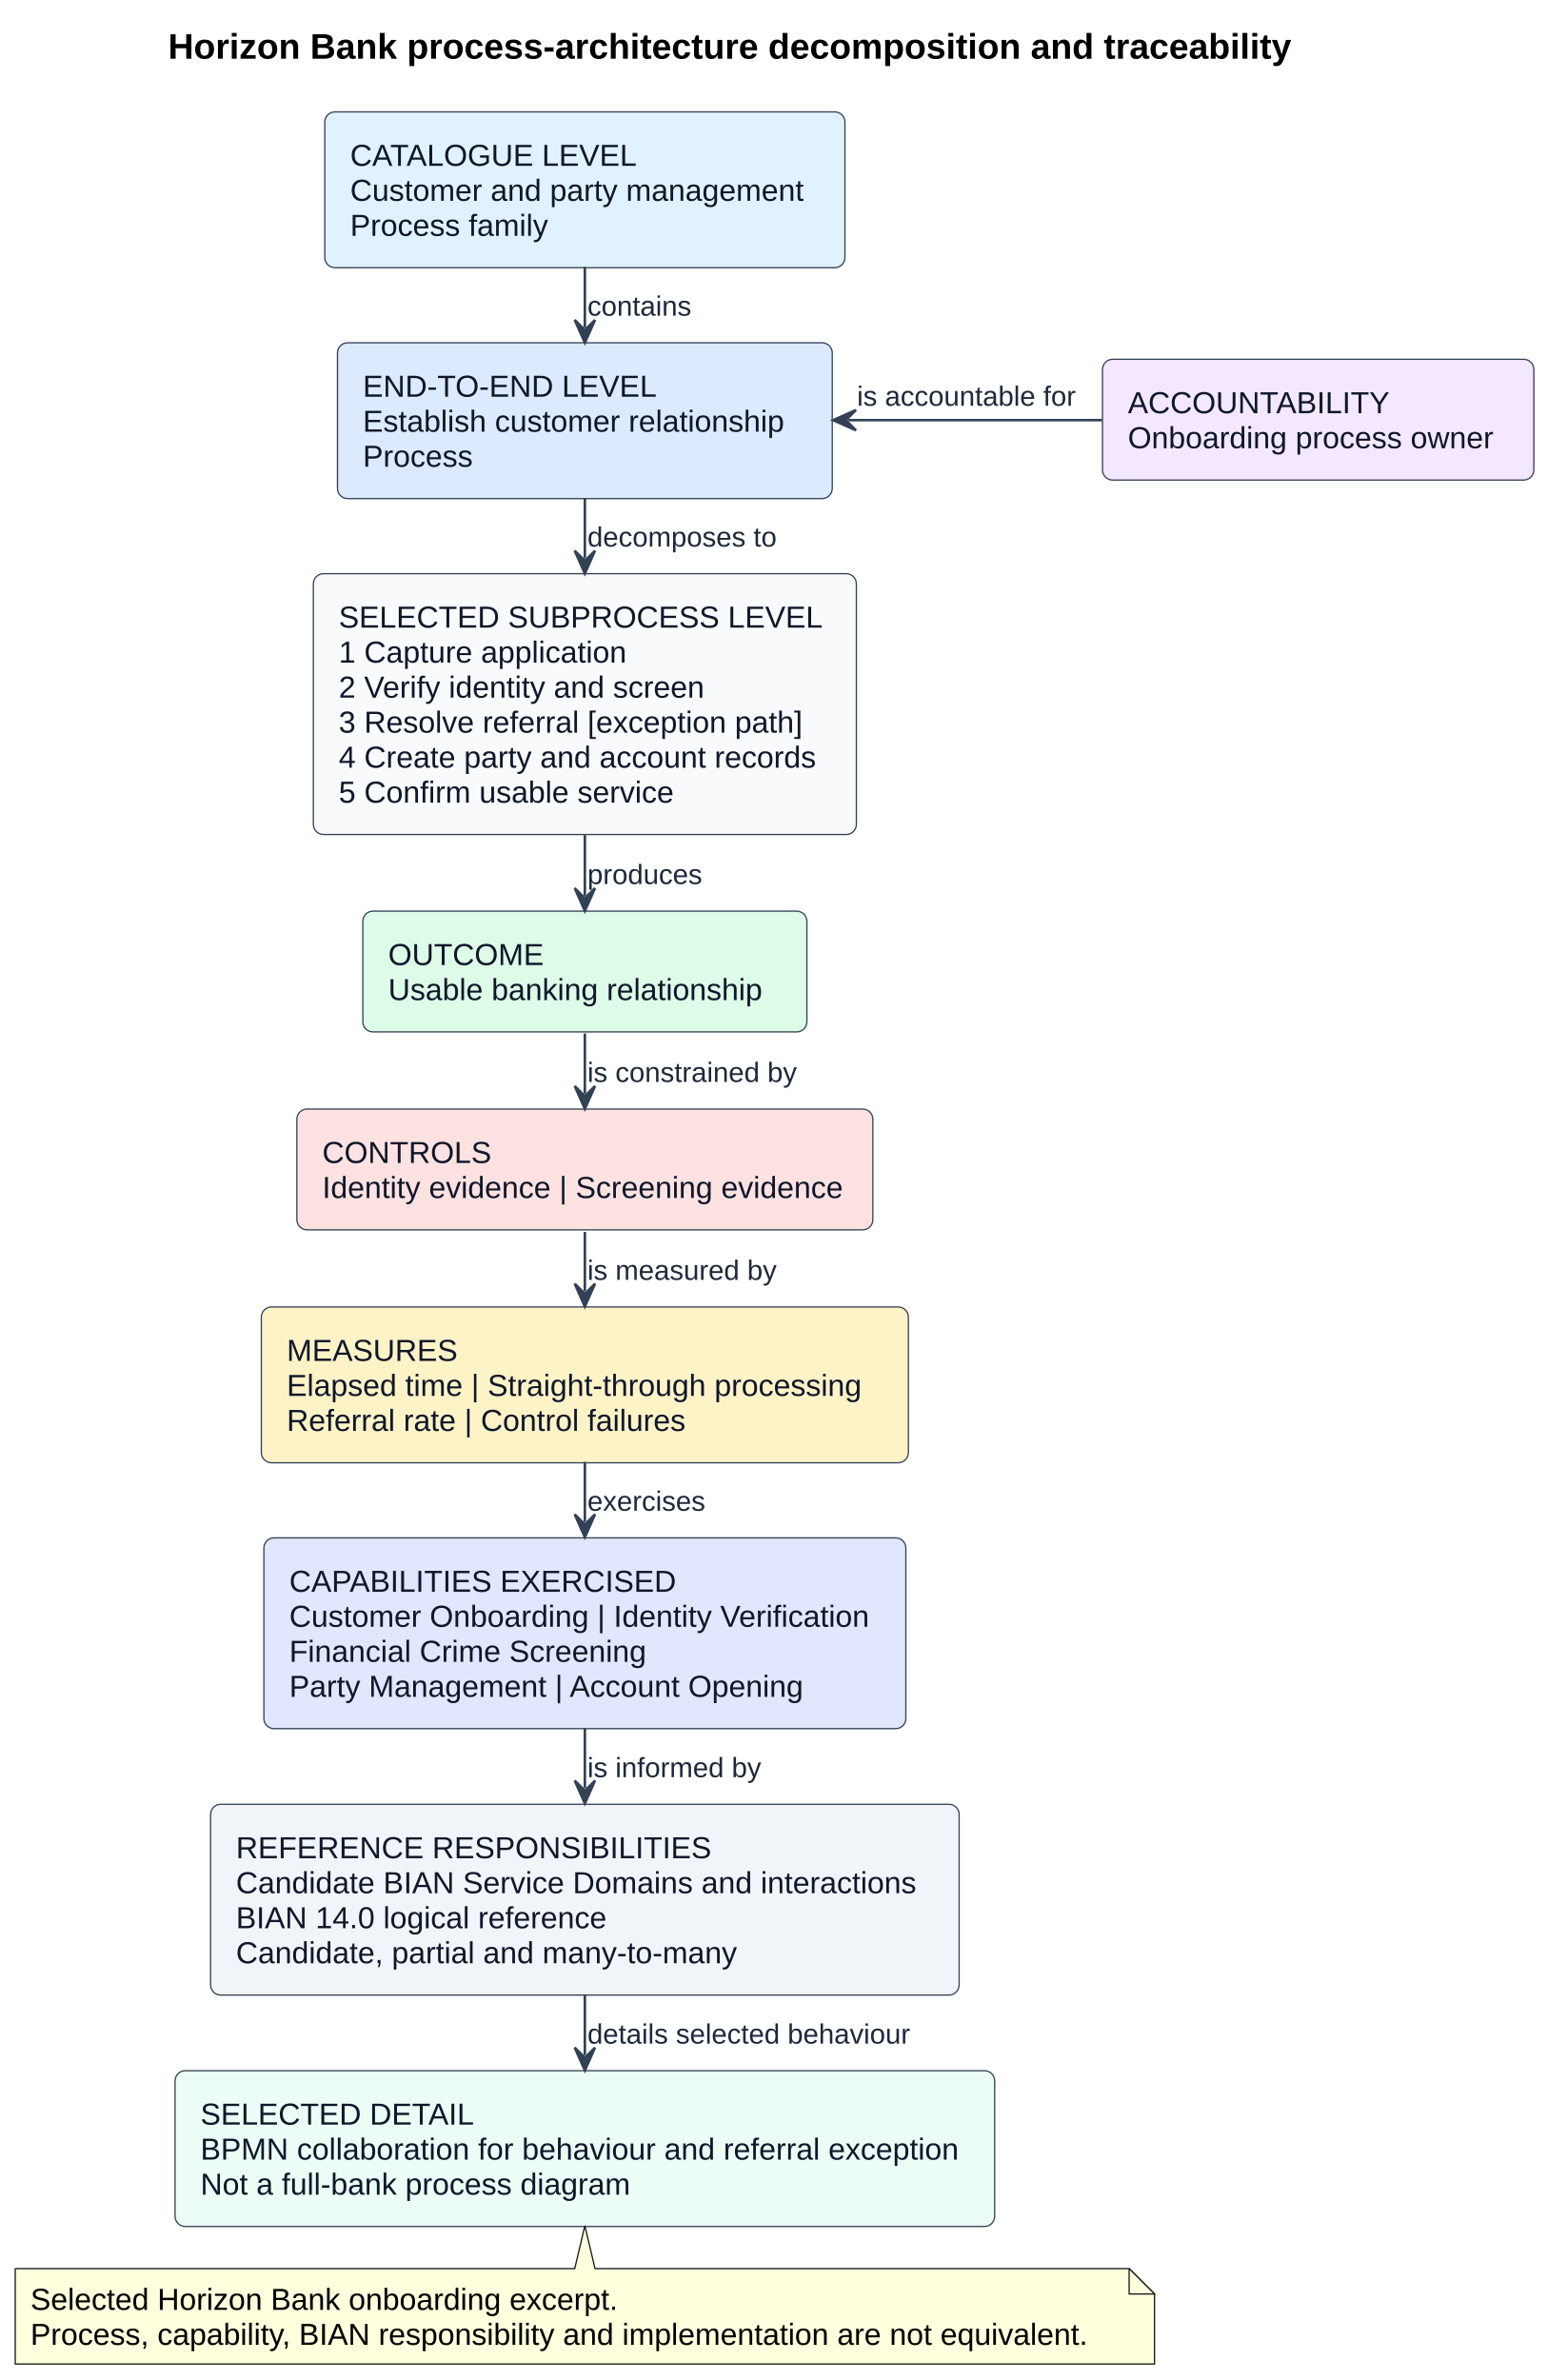
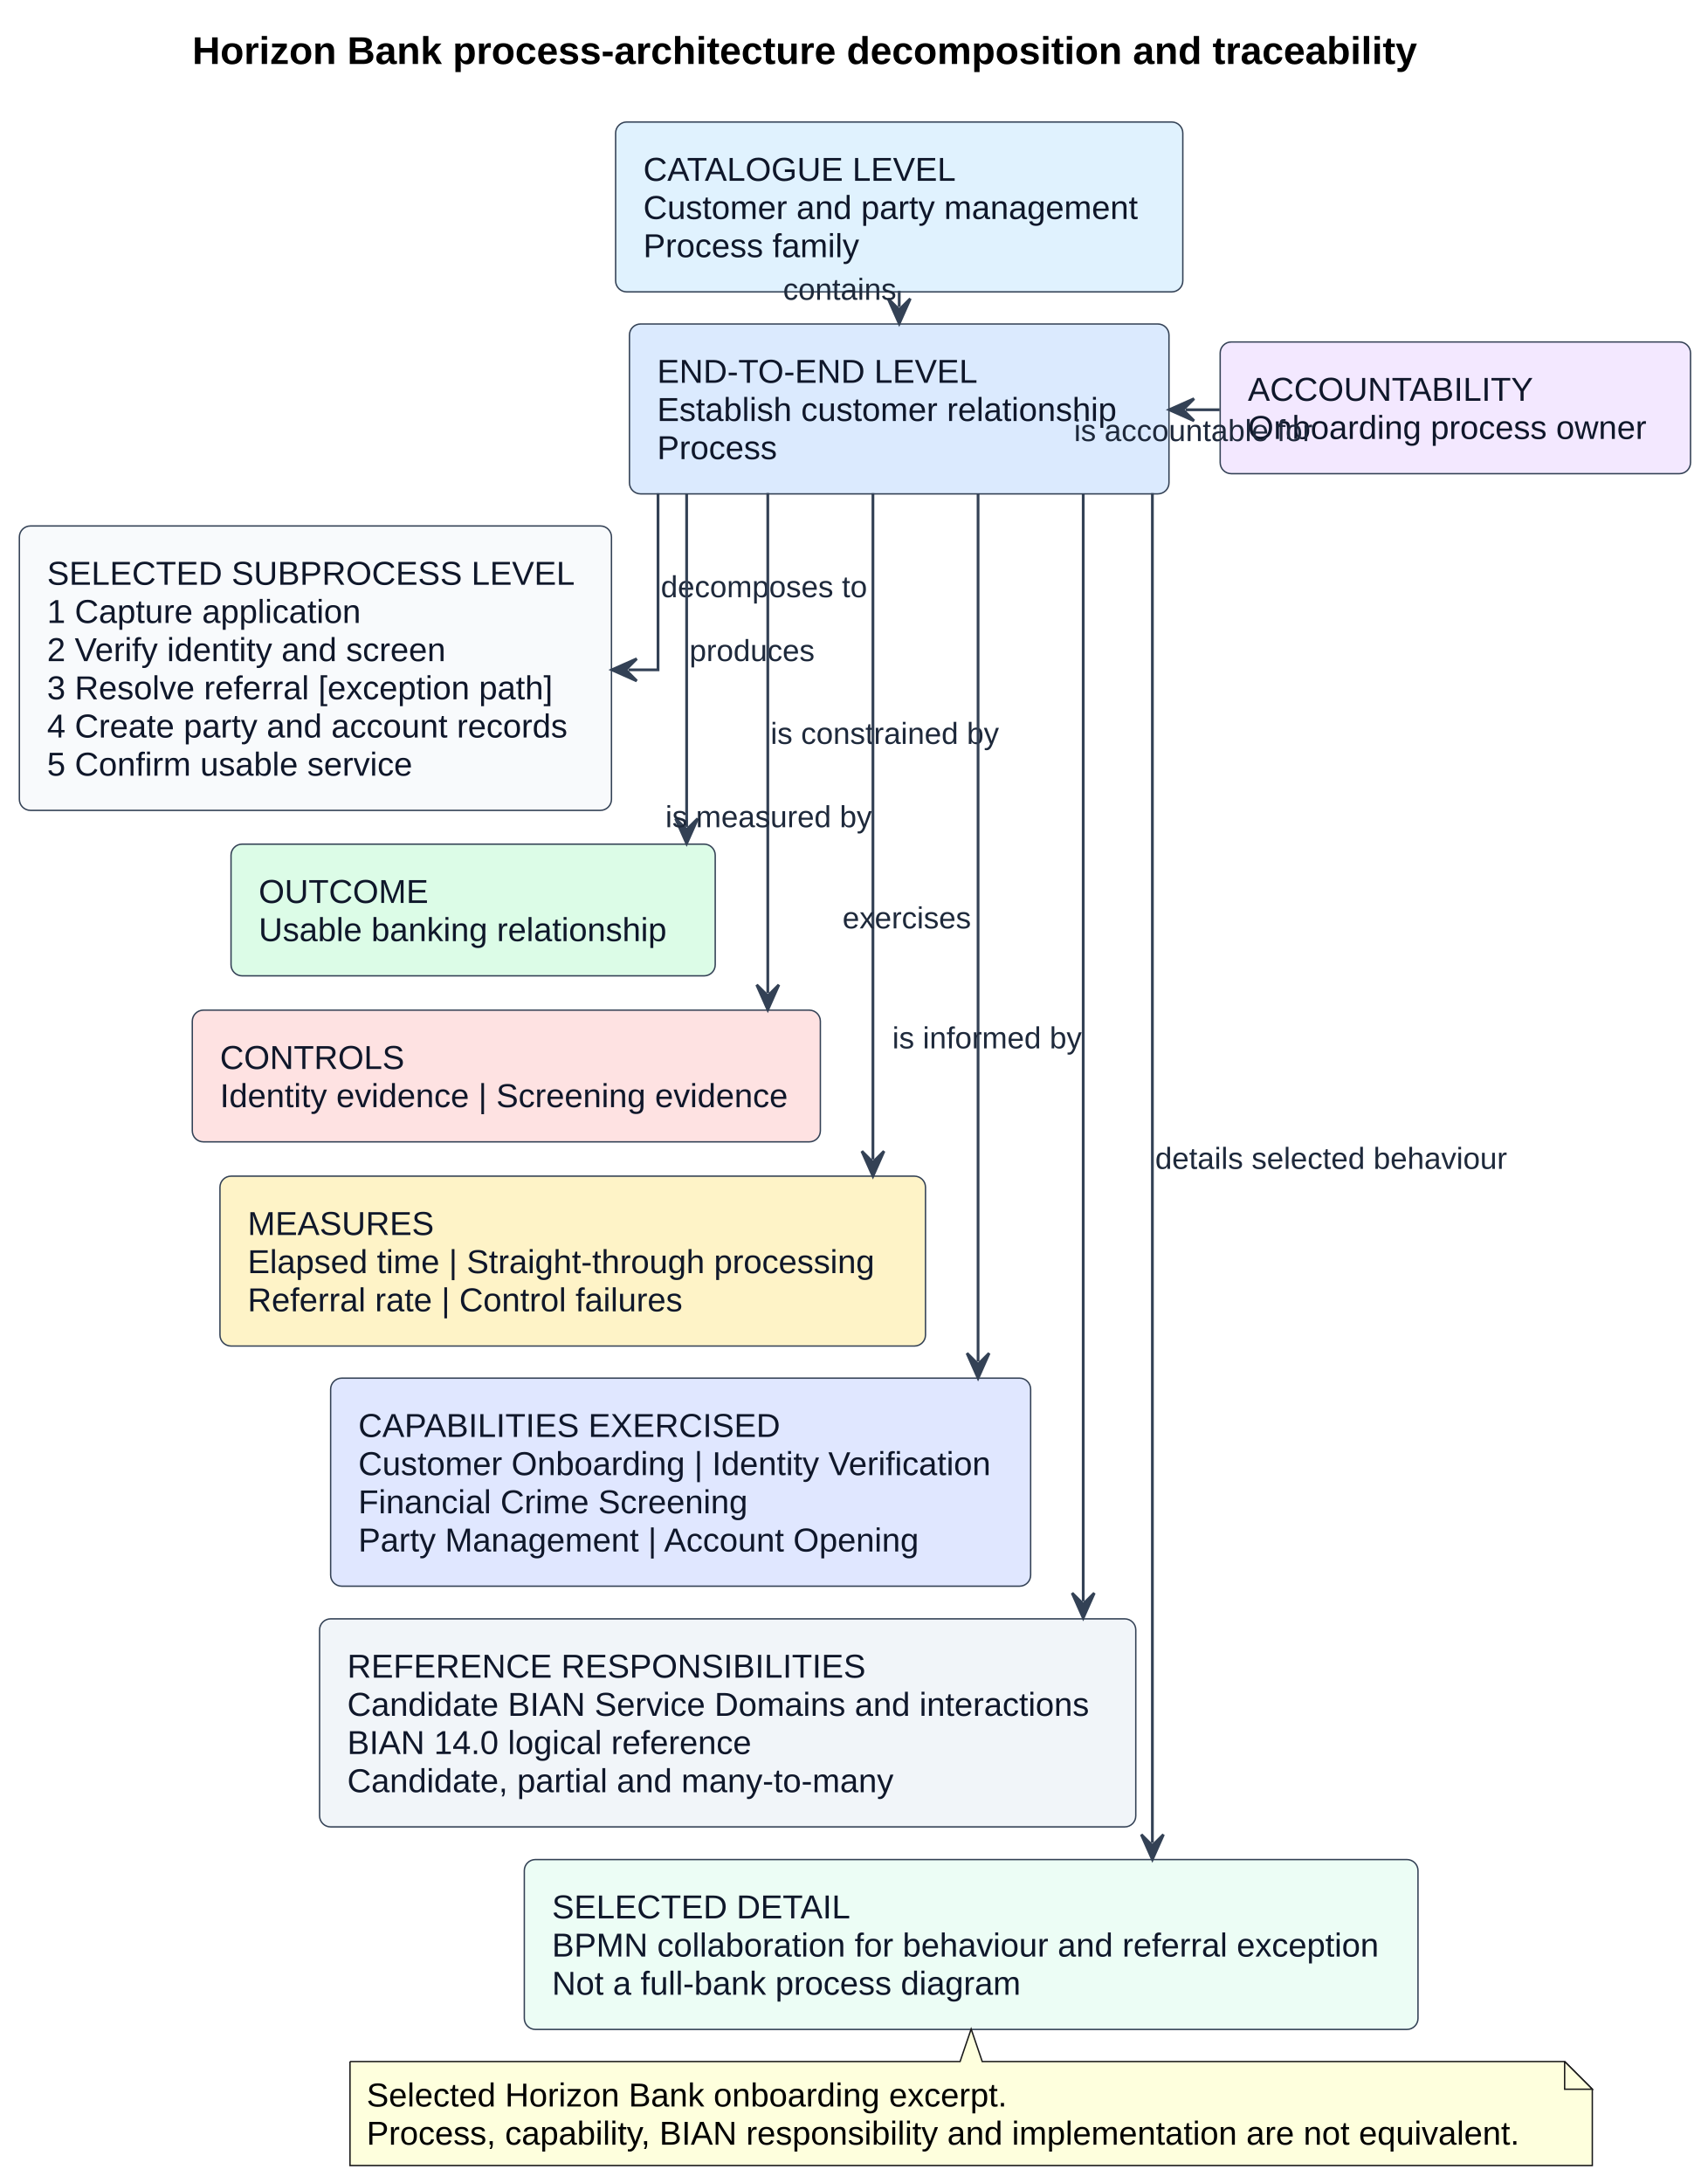
- <svg xmlns="http://www.w3.org/2000/svg" contentStyleType="text/css" height="938px" preserveAspectRatio="none" style="width:610px;height:938px;background:#FFFFFF;" version="1.1" viewBox="0 0 610 938" width="610px" zoomAndPan="magnify">
+ <svg xmlns="http://www.w3.org/2000/svg" contentStyleType="text/css" height="789px" preserveAspectRatio="none" style="width:617px;height:789px;background:#FFFFFF;" version="1.1" viewBox="0 0 617 789" width="617px" zoomAndPan="magnify">
  <defs />
  <g>
-     <text fill="#000000" font-family="Arial" font-size="14" font-weight="bold" lengthAdjust="spacing" textLength="464" x="66.25" y="23.132">Horizon Bank process-architecture decomposition and traceability</text>
+     <text fill="#000000" font-family="Arial" font-size="14" font-weight="bold" lengthAdjust="spacing" textLength="464" x="69.5" y="23.132">Horizon Bank process-architecture decomposition and traceability</text>
    <g id="elem_FAMILY">
-       <rect fill="#E0F2FE" height="61.397" rx="4" ry="4" style="stroke:#334155;stroke-width:0.5;" width="205" x="128" y="44.099" />
-       <text fill="#0F172A" font-family="Arial" font-size="12" lengthAdjust="spacing" textLength="112" x="138" y="65.355">CATALOGUE LEVEL</text>
-       <text fill="#0F172A" font-family="Arial" font-size="12" lengthAdjust="spacing" textLength="185" x="138" y="79.153">Customer and party management</text>
-       <text fill="#0F172A" font-family="Arial" font-size="12" lengthAdjust="spacing" textLength="81" x="138" y="92.952">Process family</text>
+       <rect fill="#E0F2FE" height="61.397" rx="4" ry="4" style="stroke:#334155;stroke-width:0.5;" width="205" x="222.5" y="44.099" />
+       <text fill="#0F172A" font-family="Arial" font-size="12" lengthAdjust="spacing" textLength="112" x="232.5" y="65.355">CATALOGUE LEVEL</text>
+       <text fill="#0F172A" font-family="Arial" font-size="12" lengthAdjust="spacing" textLength="185" x="232.5" y="79.153">Customer and party management</text>
+       <text fill="#0F172A" font-family="Arial" font-size="12" lengthAdjust="spacing" textLength="81" x="232.5" y="92.952">Process family</text>
    </g>
    <g id="elem_PROCESS">
-       <rect fill="#DBEAFE" height="61.397" rx="4" ry="4" style="stroke:#334155;stroke-width:0.5;" width="195" x="133" y="135.099" />
-       <text fill="#0F172A" font-family="Arial" font-size="12" lengthAdjust="spacing" textLength="116" x="143" y="156.355">END-TO-END LEVEL</text>
-       <text fill="#0F172A" font-family="Arial" font-size="12" lengthAdjust="spacing" textLength="175" x="143" y="170.153">Establish customer relationship</text>
-       <text fill="#0F172A" font-family="Arial" font-size="12" lengthAdjust="spacing" textLength="46" x="143" y="183.952">Process</text>
+       <rect fill="#DBEAFE" height="61.397" rx="4" ry="4" style="stroke:#334155;stroke-width:0.5;" width="195" x="227.5" y="117.099" />
+       <text fill="#0F172A" font-family="Arial" font-size="12" lengthAdjust="spacing" textLength="116" x="237.5" y="138.355">END-TO-END LEVEL</text>
+       <text fill="#0F172A" font-family="Arial" font-size="12" lengthAdjust="spacing" textLength="175" x="237.5" y="152.153">Establish customer relationship</text>
+       <text fill="#0F172A" font-family="Arial" font-size="12" lengthAdjust="spacing" textLength="46" x="237.5" y="165.952">Process</text>
    </g>
    <g id="elem_DECOMP">
-       <rect fill="#F8FAFC" height="102.793" rx="4" ry="4" style="stroke:#334155;stroke-width:0.5;" width="214" x="123.5" y="226.099" />
-       <text fill="#0F172A" font-family="Arial" font-size="12" lengthAdjust="spacing" textLength="191" x="133.5" y="247.355">SELECTED SUBPROCESS LEVEL</text>
-       <text fill="#0F172A" font-family="Arial" font-size="12" lengthAdjust="spacing" textLength="120" x="133.5" y="261.153">1  Capture application</text>
-       <text fill="#0F172A" font-family="Arial" font-size="12" lengthAdjust="spacing" textLength="148" x="133.5" y="274.952">2  Verify identity and screen</text>
-       <text fill="#0F172A" font-family="Arial" font-size="12" lengthAdjust="spacing" textLength="188" x="133.5" y="288.751">3  Resolve referral [exception path]</text>
-       <text fill="#0F172A" font-family="Arial" font-size="12" lengthAdjust="spacing" textLength="194" x="133.5" y="302.55">4  Create party and account records</text>
-       <text fill="#0F172A" font-family="Arial" font-size="12" lengthAdjust="spacing" textLength="140" x="133.5" y="316.349">5  Confirm usable service</text>
+       <rect fill="#F8FAFC" height="102.793" rx="4" ry="4" style="stroke:#334155;stroke-width:0.5;" width="214" x="7" y="190.099" />
+       <text fill="#0F172A" font-family="Arial" font-size="12" lengthAdjust="spacing" textLength="191" x="17" y="211.355">SELECTED SUBPROCESS LEVEL</text>
+       <text fill="#0F172A" font-family="Arial" font-size="12" lengthAdjust="spacing" textLength="120" x="17" y="225.153">1  Capture application</text>
+       <text fill="#0F172A" font-family="Arial" font-size="12" lengthAdjust="spacing" textLength="148" x="17" y="238.952">2  Verify identity and screen</text>
+       <text fill="#0F172A" font-family="Arial" font-size="12" lengthAdjust="spacing" textLength="188" x="17" y="252.751">3  Resolve referral [exception path]</text>
+       <text fill="#0F172A" font-family="Arial" font-size="12" lengthAdjust="spacing" textLength="194" x="17" y="266.55">4  Create party and account records</text>
+       <text fill="#0F172A" font-family="Arial" font-size="12" lengthAdjust="spacing" textLength="140" x="17" y="280.349">5  Confirm usable service</text>
    </g>
    <g id="elem_OWNER">
-       <rect fill="#F3E8FF" height="47.598" rx="4" ry="4" style="stroke:#334155;stroke-width:0.5;" width="170" x="434.5" y="141.599" />
-       <text fill="#0F172A" font-family="Arial" font-size="12" lengthAdjust="spacing" textLength="101" x="444.5" y="162.855">ACCOUNTABILITY</text>
-       <text fill="#0F172A" font-family="Arial" font-size="12" lengthAdjust="spacing" textLength="150" x="444.5" y="176.653">Onboarding process owner</text>
+       <rect fill="#F3E8FF" height="47.598" rx="4" ry="4" style="stroke:#334155;stroke-width:0.5;" width="170" x="441" y="123.599" />
+       <text fill="#0F172A" font-family="Arial" font-size="12" lengthAdjust="spacing" textLength="101" x="451" y="144.855">ACCOUNTABILITY</text>
+       <text fill="#0F172A" font-family="Arial" font-size="12" lengthAdjust="spacing" textLength="150" x="451" y="158.653">Onboarding process owner</text>
    </g>
    <g id="elem_OUTCOME">
-       <rect fill="#DCFCE7" height="47.598" rx="4" ry="4" style="stroke:#334155;stroke-width:0.5;" width="175" x="143" y="359.099" />
-       <text fill="#0F172A" font-family="Arial" font-size="12" lengthAdjust="spacing" textLength="60" x="153" y="380.354">OUTCOME</text>
-       <text fill="#0F172A" font-family="Arial" font-size="12" lengthAdjust="spacing" textLength="155" x="153" y="394.153">Usable banking relationship</text>
+       <rect fill="#DCFCE7" height="47.598" rx="4" ry="4" style="stroke:#334155;stroke-width:0.5;" width="175" x="83.5" y="305.099" />
+       <text fill="#0F172A" font-family="Arial" font-size="12" lengthAdjust="spacing" textLength="60" x="93.5" y="326.354">OUTCOME</text>
+       <text fill="#0F172A" font-family="Arial" font-size="12" lengthAdjust="spacing" textLength="155" x="93.5" y="340.153">Usable banking relationship</text>
    </g>
    <g id="elem_CONTROLS">
-       <rect fill="#FEE2E2" height="47.598" rx="4" ry="4" style="stroke:#334155;stroke-width:0.5;" width="227" x="117" y="437.099" />
-       <text fill="#0F172A" font-family="Arial" font-size="12" lengthAdjust="spacing" textLength="67" x="127" y="458.354">CONTROLS</text>
-       <text fill="#0F172A" font-family="Arial" font-size="12" lengthAdjust="spacing" textLength="207" x="127" y="472.153">Identity evidence | Screening evidence</text>
+       <rect fill="#FEE2E2" height="47.598" rx="4" ry="4" style="stroke:#334155;stroke-width:0.5;" width="227" x="69.5" y="365.099" />
+       <text fill="#0F172A" font-family="Arial" font-size="12" lengthAdjust="spacing" textLength="67" x="79.5" y="386.354">CONTROLS</text>
+       <text fill="#0F172A" font-family="Arial" font-size="12" lengthAdjust="spacing" textLength="207" x="79.5" y="400.153">Identity evidence | Screening evidence</text>
    </g>
    <g id="elem_MEASURES">
-       <rect fill="#FEF3C7" height="61.397" rx="4" ry="4" style="stroke:#334155;stroke-width:0.5;" width="255" x="103" y="515.099" />
-       <text fill="#0F172A" font-family="Arial" font-size="12" lengthAdjust="spacing" textLength="66" x="113" y="536.355">MEASURES</text>
-       <text fill="#0F172A" font-family="Arial" font-size="12" lengthAdjust="spacing" textLength="235" x="113" y="550.153">Elapsed time | Straight-through processing</text>
-       <text fill="#0F172A" font-family="Arial" font-size="12" lengthAdjust="spacing" textLength="161" x="113" y="563.952">Referral rate | Control failures</text>
+       <rect fill="#FEF3C7" height="61.397" rx="4" ry="4" style="stroke:#334155;stroke-width:0.5;" width="255" x="79.5" y="425.099" />
+       <text fill="#0F172A" font-family="Arial" font-size="12" lengthAdjust="spacing" textLength="66" x="89.5" y="446.354">MEASURES</text>
+       <text fill="#0F172A" font-family="Arial" font-size="12" lengthAdjust="spacing" textLength="235" x="89.5" y="460.153">Elapsed time | Straight-through processing</text>
+       <text fill="#0F172A" font-family="Arial" font-size="12" lengthAdjust="spacing" textLength="161" x="89.5" y="473.952">Referral rate | Control failures</text>
    </g>
    <g id="elem_CAPS">
-       <rect fill="#E0E7FF" height="75.195" rx="4" ry="4" style="stroke:#334155;stroke-width:0.5;" width="253" x="104" y="606.099" />
-       <text fill="#0F172A" font-family="Arial" font-size="12" lengthAdjust="spacing" textLength="150" x="114" y="627.355">CAPABILITIES EXERCISED</text>
-       <text fill="#0F172A" font-family="Arial" font-size="12" lengthAdjust="spacing" textLength="233" x="114" y="641.153">Customer Onboarding | Identity Verification</text>
-       <text fill="#0F172A" font-family="Arial" font-size="12" lengthAdjust="spacing" textLength="146" x="114" y="654.952">Financial Crime Screening</text>
-       <text fill="#0F172A" font-family="Arial" font-size="12" lengthAdjust="spacing" textLength="204" x="114" y="668.751">Party Management | Account Opening</text>
+       <rect fill="#E0E7FF" height="75.195" rx="4" ry="4" style="stroke:#334155;stroke-width:0.5;" width="253" x="119.5" y="498.099" />
+       <text fill="#0F172A" font-family="Arial" font-size="12" lengthAdjust="spacing" textLength="150" x="129.5" y="519.355">CAPABILITIES EXERCISED</text>
+       <text fill="#0F172A" font-family="Arial" font-size="12" lengthAdjust="spacing" textLength="233" x="129.5" y="533.153">Customer Onboarding | Identity Verification</text>
+       <text fill="#0F172A" font-family="Arial" font-size="12" lengthAdjust="spacing" textLength="146" x="129.5" y="546.952">Financial Crime Screening</text>
+       <text fill="#0F172A" font-family="Arial" font-size="12" lengthAdjust="spacing" textLength="204" x="129.5" y="560.751">Party Management | Account Opening</text>
    </g>
    <g id="elem_BIAN">
-       <rect fill="#F1F5F9" height="75.195" rx="4" ry="4" style="stroke:#334155;stroke-width:0.5;" width="295" x="83" y="711.099" />
-       <text fill="#0F172A" font-family="Arial" font-size="12" lengthAdjust="spacing" textLength="187" x="93" y="732.355">REFERENCE RESPONSIBILITIES</text>
-       <text fill="#0F172A" font-family="Arial" font-size="12" lengthAdjust="spacing" textLength="275" x="93" y="746.153">Candidate BIAN Service Domains and interactions</text>
-       <text fill="#0F172A" font-family="Arial" font-size="12" lengthAdjust="spacing" textLength="148" x="93" y="759.952">BIAN 14.0 logical reference</text>
-       <text fill="#0F172A" font-family="Arial" font-size="12" lengthAdjust="spacing" textLength="202" x="93" y="773.751">Candidate, partial and many-to-many</text>
+       <rect fill="#F1F5F9" height="75.195" rx="4" ry="4" style="stroke:#334155;stroke-width:0.5;" width="295" x="115.5" y="585.099" />
+       <text fill="#0F172A" font-family="Arial" font-size="12" lengthAdjust="spacing" textLength="187" x="125.5" y="606.355">REFERENCE RESPONSIBILITIES</text>
+       <text fill="#0F172A" font-family="Arial" font-size="12" lengthAdjust="spacing" textLength="275" x="125.5" y="620.153">Candidate BIAN Service Domains and interactions</text>
+       <text fill="#0F172A" font-family="Arial" font-size="12" lengthAdjust="spacing" textLength="148" x="125.5" y="633.952">BIAN 14.0 logical reference</text>
+       <text fill="#0F172A" font-family="Arial" font-size="12" lengthAdjust="spacing" textLength="202" x="125.5" y="647.751">Candidate, partial and many-to-many</text>
    </g>
    <g id="elem_BPMN">
-       <rect fill="#ECFDF5" height="61.397" rx="4" ry="4" style="stroke:#334155;stroke-width:0.5;" width="323" x="69" y="816.099" />
-       <text fill="#0F172A" font-family="Arial" font-size="12" lengthAdjust="spacing" textLength="108" x="79" y="837.355">SELECTED DETAIL</text>
-       <text fill="#0F172A" font-family="Arial" font-size="12" lengthAdjust="spacing" textLength="303" x="79" y="851.153">BPMN collaboration for behaviour and referral exception</text>
-       <text fill="#0F172A" font-family="Arial" font-size="12" lengthAdjust="spacing" textLength="176" x="79" y="864.952">Not a full-bank process diagram</text>
+       <rect fill="#ECFDF5" height="61.397" rx="4" ry="4" style="stroke:#334155;stroke-width:0.5;" width="323" x="189.5" y="672.099" />
+       <text fill="#0F172A" font-family="Arial" font-size="12" lengthAdjust="spacing" textLength="108" x="199.5" y="693.355">SELECTED DETAIL</text>
+       <text fill="#0F172A" font-family="Arial" font-size="12" lengthAdjust="spacing" textLength="303" x="199.5" y="707.153">BPMN collaboration for behaviour and referral exception</text>
+       <text fill="#0F172A" font-family="Arial" font-size="12" lengthAdjust="spacing" textLength="176" x="199.5" y="720.952">Not a full-bank process diagram</text>
    </g>
-     <g id="elem_GMN22">
-       <path d="M6,894.099 L6,931.696 A0,0 0 0 0 6,931.696 L455,931.696 A0,0 0 0 0 455,931.696 L455,904.099 L445,894.099 L234.5,894.099 L230.5,877.209 L226.5,894.099 L6,894.099 A0,0 0 0 0 6,894.099 " fill="#FEFFDD" style="stroke:#181818;stroke-width:0.5;" />
-       <path d="M445,894.099 L445,904.099 L455,904.099 L445,894.099 " fill="#FEFFDD" style="stroke:#181818;stroke-width:0.5;" />
-       <text fill="#000000" font-family="Arial" font-size="12" lengthAdjust="spacing" textLength="235" x="12" y="910.355">Selected Horizon Bank onboarding excerpt.</text>
-       <text fill="#000000" font-family="Arial" font-size="12" lengthAdjust="spacing" textLength="428" x="12" y="924.153">Process, capability, BIAN responsibility and implementation are not equivalent.</text>
+     <g id="elem_GMN28">
+       <path d="M126.5,745.099 L126.5,782.696 A0,0 0 0 0 126.5,782.696 L575.5,782.696 A0,0 0 0 0 575.5,782.696 L575.5,755.099 L565.5,745.099 L355,745.099 L351,733.349 L347,745.099 L126.5,745.099 A0,0 0 0 0 126.5,745.099 " fill="#FEFFDD" style="stroke:#181818;stroke-width:0.5;" />
+       <path d="M565.5,745.099 L565.5,755.099 L575.5,755.099 L565.5,745.099 " fill="#FEFFDD" style="stroke:#181818;stroke-width:0.5;" />
+       <text fill="#000000" font-family="Arial" font-size="12" lengthAdjust="spacing" textLength="235" x="132.5" y="761.355">Selected Horizon Bank onboarding excerpt.</text>
+       <text fill="#000000" font-family="Arial" font-size="12" lengthAdjust="spacing" textLength="428" x="132.5" y="775.153">Process, capability, BIAN responsibility and implementation are not equivalent.</text>
    </g>
    <g id="link_FAMILY_PROCESS">
-       <path d="M230.5,105.239 C230.5,114.839 230.5,119.499 230.5,129.089 " fill="none" id="FAMILY-to-PROCESS" style="stroke:#334155;stroke-width:1.0;" />
-       <polygon fill="#334155" points="230.5,135.089,234.5,126.089,230.5,130.089,226.5,126.089,230.5,135.089" style="stroke:#334155;stroke-width:1.0;" />
-       <text fill="#1E293B" font-family="Arial" font-size="11" lengthAdjust="spacing" textLength="41" x="231.5" y="124.416">contains</text>
+       <path d="M325,105.139 C325,109.039 325,107.039 325,110.949 " fill="none" id="FAMILY-to-PROCESS" style="stroke:#334155;stroke-width:1.0;" />
+       <polygon fill="#334155" points="325,116.949,329,107.949,325,111.949,321,107.949,325,116.949" style="stroke:#334155;stroke-width:1.0;" />
+       <text fill="#1E293B" font-family="Arial" font-size="11" lengthAdjust="spacing" textLength="41" x="283" y="108.356">contains</text>
    </g>
    <g id="link_PROCESS_OWNER">
-       <path d="M334.34,165.599 C368.73,165.599 401.07,165.599 434.33,165.599 " fill="none" id="PROCESS-backto-OWNER" style="stroke:#334155;stroke-width:1.0;" />
-       <polygon fill="#334155" points="328.34,165.599,337.34,169.599,333.34,165.599,337.34,161.599,328.34,165.599" style="stroke:#334155;stroke-width:1.0;" />
-       <text fill="#1E293B" font-family="Arial" font-size="11" lengthAdjust="spacing" textLength="87" x="337.75" y="159.917">is accountable for</text>
+       <path d="M428.56,148.099 C434.66,148.099 434.77,148.099 440.81,148.099 " fill="none" id="PROCESS-backto-OWNER" style="stroke:#334155;stroke-width:1.0;" />
+       <polygon fill="#334155" points="422.56,148.099,431.56,152.099,427.56,148.099,431.56,144.099,422.56,148.099" style="stroke:#334155;stroke-width:1.0;" />
+       <text fill="#1E293B" font-family="Arial" font-size="11" lengthAdjust="spacing" textLength="87" x="388.18" y="159.417">is accountable for</text>
    </g>
    <g id="link_PROCESS_DECOMP">
-       <path d="M230.5,196.369 C230.5,205.529 230.5,209.879 230.5,220.039 " fill="none" id="PROCESS-to-DECOMP" style="stroke:#334155;stroke-width:1.0;" />
-       <polygon fill="#334155" points="230.5,226.039,234.5,217.039,230.5,221.039,226.5,217.039,230.5,226.039" style="stroke:#334155;stroke-width:1.0;" />
-       <text fill="#1E293B" font-family="Arial" font-size="11" lengthAdjust="spacing" textLength="74" x="231.5" y="215.417">decomposes to</text>
+       <path d="M237.83,178.279 C237.83,205.869 237.83,242.099 237.83,242.099 C237.83,242.099 237.26,242.099 227.13,242.099 " fill="none" id="PROCESS-to-DECOMP" style="stroke:#334155;stroke-width:1.0;" />
+       <polygon fill="#334155" points="221.13,242.099,230.13,246.099,226.13,242.099,230.13,238.099,221.13,242.099" style="stroke:#334155;stroke-width:1.0;" />
+       <text fill="#1E293B" font-family="Arial" font-size="11" lengthAdjust="spacing" textLength="74" x="238.83" y="215.857">decomposes to</text>
    </g>
-     <g id="link_DECOMP_OUTCOME">
-       <path d="M230.5,329.139 C230.5,339.609 230.5,344.139 230.5,353.029 " fill="none" id="DECOMP-to-OUTCOME" style="stroke:#334155;stroke-width:1.0;" />
-       <polygon fill="#334155" points="230.5,359.029,234.5,350.029,230.5,354.029,226.5,350.029,230.5,359.029" style="stroke:#334155;stroke-width:1.0;" />
-       <text fill="#1E293B" font-family="Arial" font-size="11" lengthAdjust="spacing" textLength="46" x="231.5" y="348.416">produces</text>
+     <g id="link_PROCESS_OUTCOME">
+       <path d="M248.17,178.389 C248.17,214.089 248.17,266.199 248.17,298.849 " fill="none" id="PROCESS-to-OUTCOME" style="stroke:#334155;stroke-width:1.0;" />
+       <polygon fill="#334155" points="248.17,304.849,252.17,295.849,248.17,299.849,244.17,295.849,248.17,304.849" style="stroke:#334155;stroke-width:1.0;" />
+       <text fill="#1E293B" font-family="Arial" font-size="11" lengthAdjust="spacing" textLength="46" x="249.17" y="238.936">produces</text>
    </g>
-     <g id="link_OUTCOME_CONTROLS">
-       <path d="M230.5,407.319 C230.5,416.739 230.5,421.609 230.5,431.029 " fill="none" id="OUTCOME-to-CONTROLS" style="stroke:#334155;stroke-width:1.0;" />
-       <polygon fill="#334155" points="230.5,437.029,234.5,428.029,230.5,432.029,226.5,428.029,230.5,437.029" style="stroke:#334155;stroke-width:1.0;" />
-       <text fill="#1E293B" font-family="Arial" font-size="11" lengthAdjust="spacing" textLength="83" x="231.5" y="426.416">is constrained by</text>
+     <g id="link_PROCESS_CONTROLS">
+       <path d="M277.5,178.189 C277.5,226.799 277.5,314.699 277.5,358.939 " fill="none" id="PROCESS-to-CONTROLS" style="stroke:#334155;stroke-width:1.0;" />
+       <polygon fill="#334155" points="277.5,364.939,281.5,355.939,277.5,359.939,273.5,355.939,277.5,364.939" style="stroke:#334155;stroke-width:1.0;" />
+       <text fill="#1E293B" font-family="Arial" font-size="11" lengthAdjust="spacing" textLength="83" x="278.5" y="268.877">is constrained by</text>
    </g>
-     <g id="link_CONTROLS_MEASURES">
-       <path d="M230.5,485.519 C230.5,494.669 230.5,499.259 230.5,508.929 " fill="none" id="CONTROLS-to-MEASURES" style="stroke:#334155;stroke-width:1.0;" />
-       <polygon fill="#334155" points="230.5,514.929,234.5,505.929,230.5,509.929,226.5,505.929,230.5,514.929" style="stroke:#334155;stroke-width:1.0;" />
-       <text fill="#1E293B" font-family="Arial" font-size="11" lengthAdjust="spacing" textLength="74" x="231.5" y="504.416">is measured by</text>
+     <g id="link_PROCESS_MEASURES">
+       <path d="M315.5,178.259 C315.5,237.299 315.5,360.129 315.5,419.069 " fill="none" id="PROCESS-to-MEASURES" style="stroke:#334155;stroke-width:1.0;" />
+       <polygon fill="#334155" points="315.5,425.069,319.5,416.069,315.5,420.069,311.5,416.069,315.5,425.069" style="stroke:#334155;stroke-width:1.0;" />
+       <text fill="#1E293B" font-family="Arial" font-size="11" lengthAdjust="spacing" textLength="74" x="240.5" y="298.976">is measured by</text>
    </g>
-     <g id="link_MEASURES_CAPS">
-       <path d="M230.5,576.189 C230.5,585.549 230.5,590.019 230.5,599.829 " fill="none" id="MEASURES-to-CAPS" style="stroke:#334155;stroke-width:1.0;" />
-       <polygon fill="#334155" points="230.5,605.829,234.5,596.829,230.5,600.829,226.5,596.829,230.5,605.829" style="stroke:#334155;stroke-width:1.0;" />
-       <text fill="#1E293B" font-family="Arial" font-size="11" lengthAdjust="spacing" textLength="48" x="231.5" y="595.417">exercises</text>
+     <g id="link_PROCESS_CAPS">
+       <path d="M353.5,178.369 C353.5,248.809 353.5,415.589 353.5,492.089 " fill="none" id="PROCESS-to-CAPS" style="stroke:#334155;stroke-width:1.0;" />
+       <polygon fill="#334155" points="353.5,498.089,357.5,489.089,353.5,493.089,349.5,489.089,353.5,498.089" style="stroke:#334155;stroke-width:1.0;" />
+       <text fill="#1E293B" font-family="Arial" font-size="11" lengthAdjust="spacing" textLength="48" x="304.5" y="335.546">exercises</text>
    </g>
-     <g id="link_CAPS_BIAN">
-       <path d="M230.5,681.199 C230.5,690.799 230.5,695.159 230.5,704.769 " fill="none" id="CAPS-to-BIAN" style="stroke:#334155;stroke-width:1.0;" />
-       <polygon fill="#334155" points="230.5,710.769,234.5,701.769,230.5,705.769,226.5,701.769,230.5,710.769" style="stroke:#334155;stroke-width:1.0;" />
-       <text fill="#1E293B" font-family="Arial" font-size="11" lengthAdjust="spacing" textLength="68" x="231.5" y="700.417">is informed by</text>
+     <g id="link_PROCESS_BIAN">
+       <path d="M391.5,178.399 C391.5,262.069 391.5,487.409 391.5,578.769 " fill="none" id="PROCESS-to-BIAN" style="stroke:#334155;stroke-width:1.0;" />
+       <polygon fill="#334155" points="391.5,584.769,395.5,575.769,391.5,579.769,387.5,575.769,391.5,584.769" style="stroke:#334155;stroke-width:1.0;" />
+       <text fill="#1E293B" font-family="Arial" font-size="11" lengthAdjust="spacing" textLength="68" x="322.5" y="378.906">is informed by</text>
    </g>
-     <g id="link_BIAN_BPMN">
-       <path d="M230.5,786.169 C230.5,796.019 230.5,800.559 230.5,809.989 " fill="none" id="BIAN-to-BPMN" style="stroke:#334155;stroke-width:1.0;" />
-       <polygon fill="#334155" points="230.5,815.989,234.5,806.989,230.5,810.989,226.5,806.989,230.5,815.989" style="stroke:#334155;stroke-width:1.0;" />
-       <text fill="#1E293B" font-family="Arial" font-size="11" lengthAdjust="spacing" textLength="126" x="231.5" y="805.417">details selected behaviour</text>
+     <g id="link_PROCESS_BPMN">
+       <path d="M416.5,178.229 C416.5,275.259 416.5,569.159 416.5,666.059 " fill="none" id="PROCESS-to-BPMN" style="stroke:#334155;stroke-width:1.0;" />
+       <polygon fill="#334155" points="416.5,672.059,420.5,663.059,416.5,667.059,412.5,663.059,416.5,672.059" style="stroke:#334155;stroke-width:1.0;" />
+       <text fill="#1E293B" font-family="Arial" font-size="11" lengthAdjust="spacing" textLength="126" x="417.5" y="422.466">details selected behaviour</text>
    </g>
  </g>
</svg>
